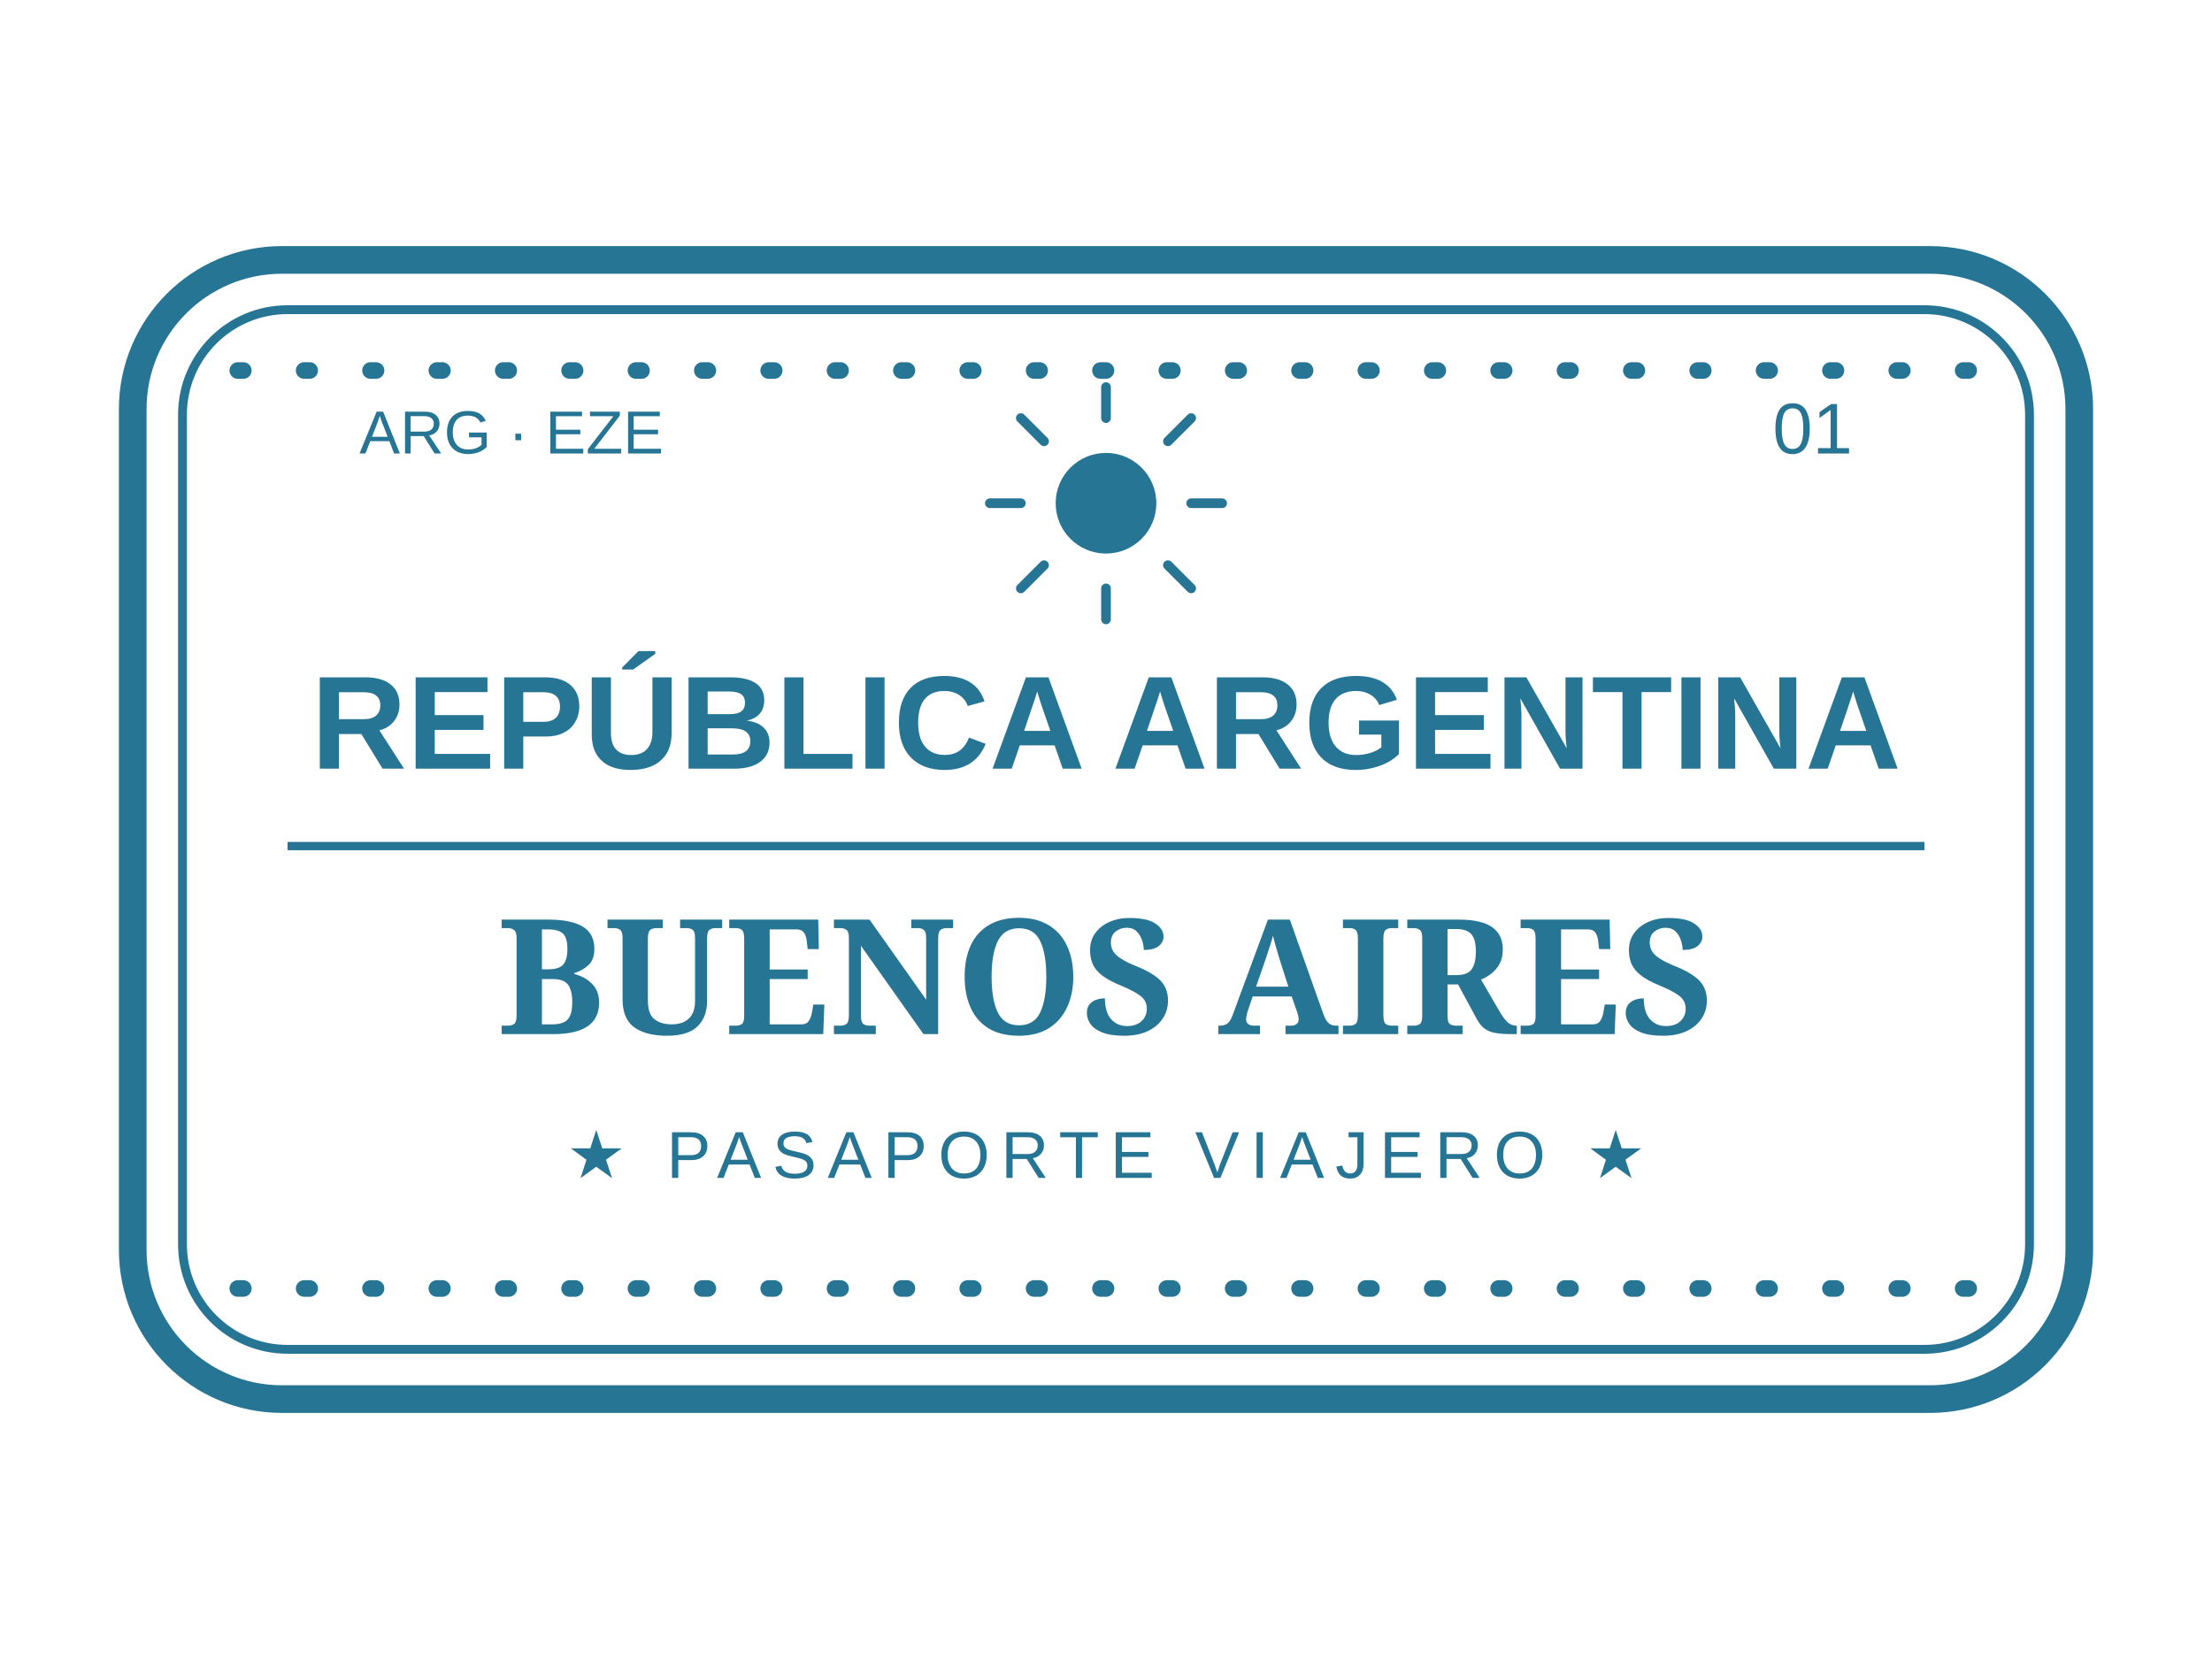
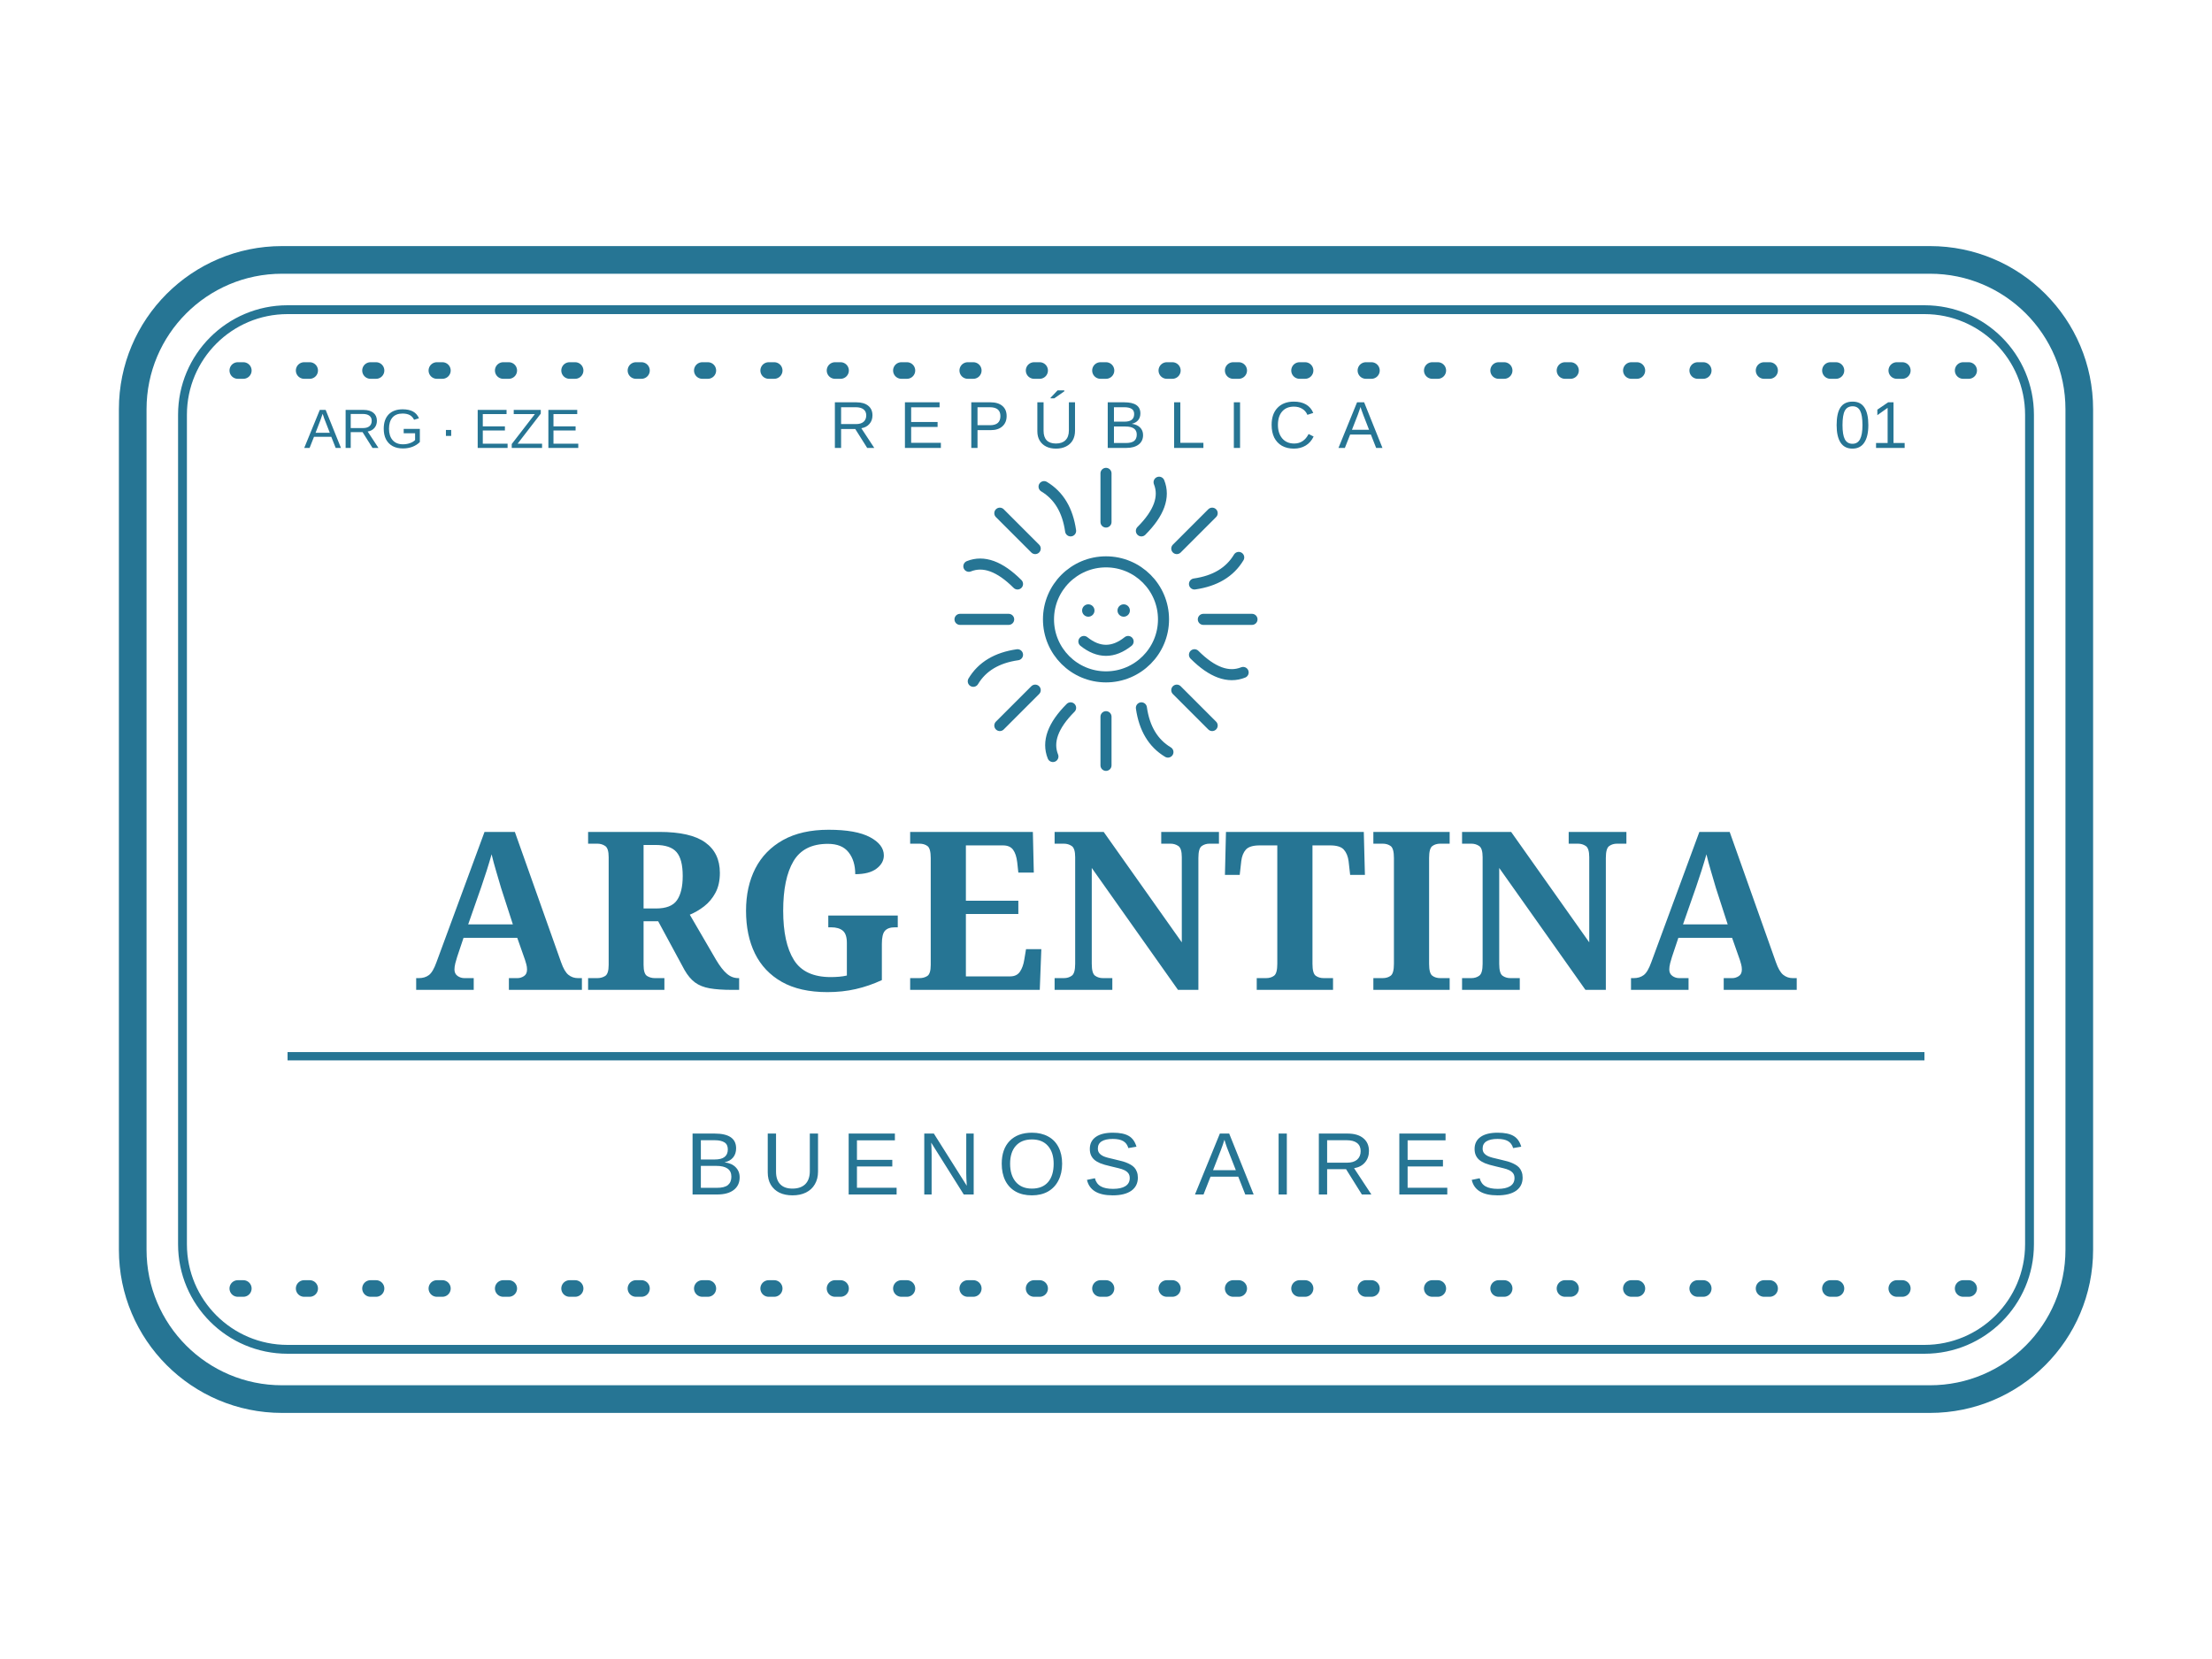
- <svg xmlns="http://www.w3.org/2000/svg" viewBox="0 0 400 300" width="400" height="300" role="img" aria-labelledby="title-AR">
+ <svg xmlns="http://www.w3.org/2000/svg" viewBox="0 0 400 300" width="400" height="300" role="img" aria-labelledby="title-ar">
  <g color="#267594" fill="currentColor" font-family="Arial,Helvetica,sans-serif" text-anchor="middle">
    <g fill="none" stroke="currentColor">
      <rect x="24" y="47" width="352" height="206" rx="27" stroke-width="5" />
      <rect x="33" y="56" width="334" height="188" rx="19" stroke-width="1.6" />
      <path d="M43 67H357M43 233H357" stroke-dasharray="1 11" stroke-linecap="round" stroke-width="3" />
    </g>
-     <g transform="translate(200 91) scale(0.7)" fill="none" stroke="currentColor" stroke-width="2.5" stroke-linecap="round" stroke-linejoin="round">
-       <circle r="13" fill="currentColor" stroke="none" />
-       <path d="M0-22V-30M0 22V30M22 0H30M-22 0H-30M16-16L22-22M-16 16L-22 22M16 16L22 22M-16-16L-22-22" />
+     <text x="200" y="81" font-size="12" letter-spacing="4">REPÚBLICA</text>
+     <g transform="translate(200 112) scale(0.8)" fill="none" stroke="currentColor" stroke-width="2.5" stroke-linecap="round" stroke-linejoin="round">
+       <circle r="13" />
+       <circle cx="-4" cy="-2" r="1.4" fill="currentColor" stroke="none" />
+       <circle cx="4" cy="-2" r="1.4" fill="currentColor" stroke="none" />
+       <path d="M-5 5Q0 9 5 5M0-22V-33M0 22V33M22 0H33M-22 0H-33M16-16L24-24M-16 16L-24 24M16 16L24 24M-16-16L-24-24M8-20Q14-26 12-31M20-8Q27-9 30-14M20 8Q26 14 31 12M8 20Q9 27 14 30M-8 20Q-14 26-12 31M-20 8Q-27 9-30 14M-20-8Q-26-14-31-12M-8-20Q-9-27-14-30" />
    </g>
-     <text x="200" y="139" font-size="24" font-weight="800" textLength="298" lengthAdjust="spacingAndGlyphs">REPÚBLICA ARGENTINA</text>
-     <path d="M52 153H348" fill="none" stroke="currentColor" stroke-width="1.5" />
-     <text x="200" y="187" font-size="29" font-family="Georgia,serif" font-weight="700">BUENOS AIRES</text>
-     <text x="200" y="213" font-size="12" letter-spacing="2">★  PASAPORTE VIAJERO  ★</text>
-     <text x="65" y="82" font-size="11" text-anchor="start">ARG · EZE</text>
-     <text x="335" y="82" font-size="13" text-anchor="end">01</text>
+     <text x="200" y="179" font-size="40" font-family="Georgia,serif" font-weight="700" textLength="290" lengthAdjust="spacingAndGlyphs">ARGENTINA</text>
+     <path d="M52 191H348" fill="none" stroke="currentColor" stroke-width="1.5" />
+     <text x="200" y="216" font-size="16" letter-spacing="3">BUENOS AIRES</text>
+     <text x="55" y="81" font-size="10" text-anchor="start">ARG · EZE</text>
+     <text x="345" y="81" font-size="12" text-anchor="end">01</text>
  </g>
</svg>
